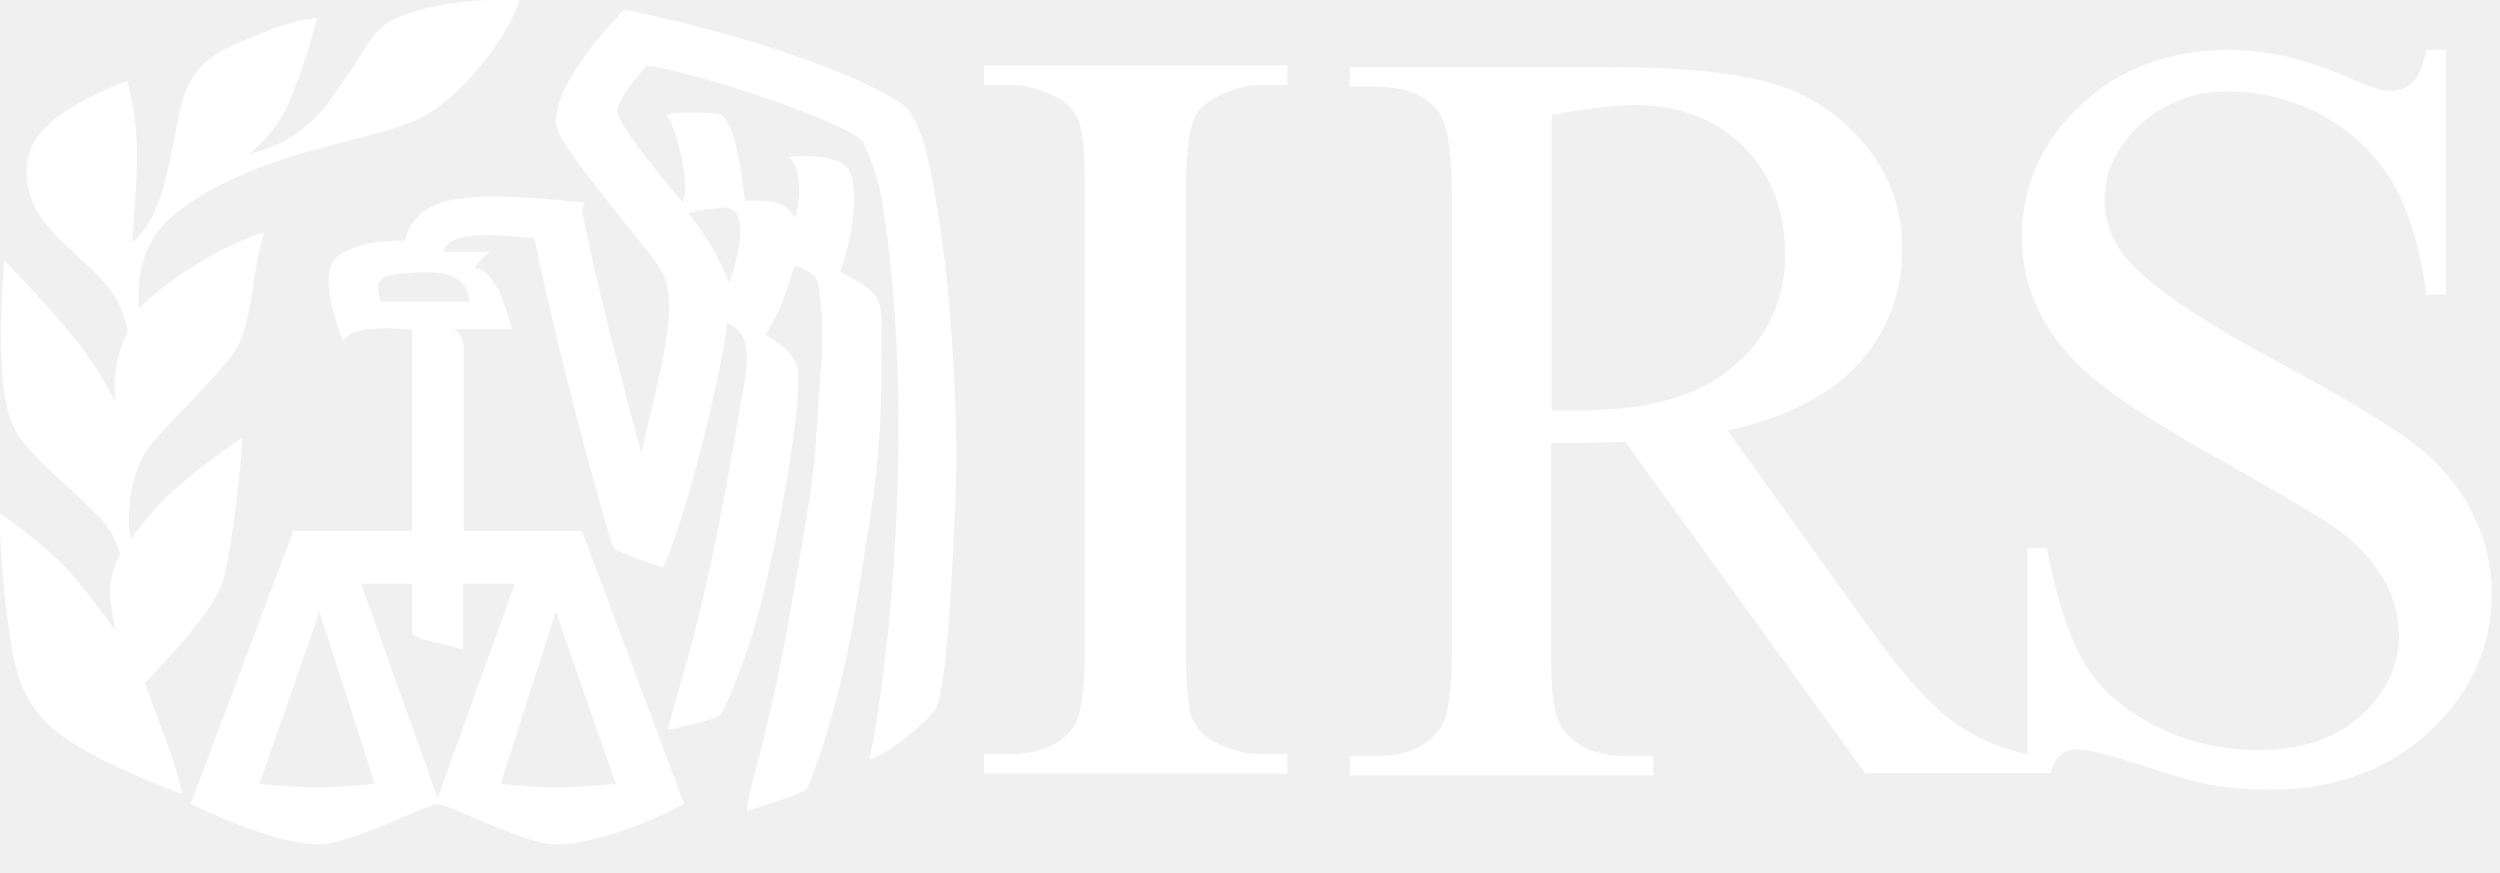
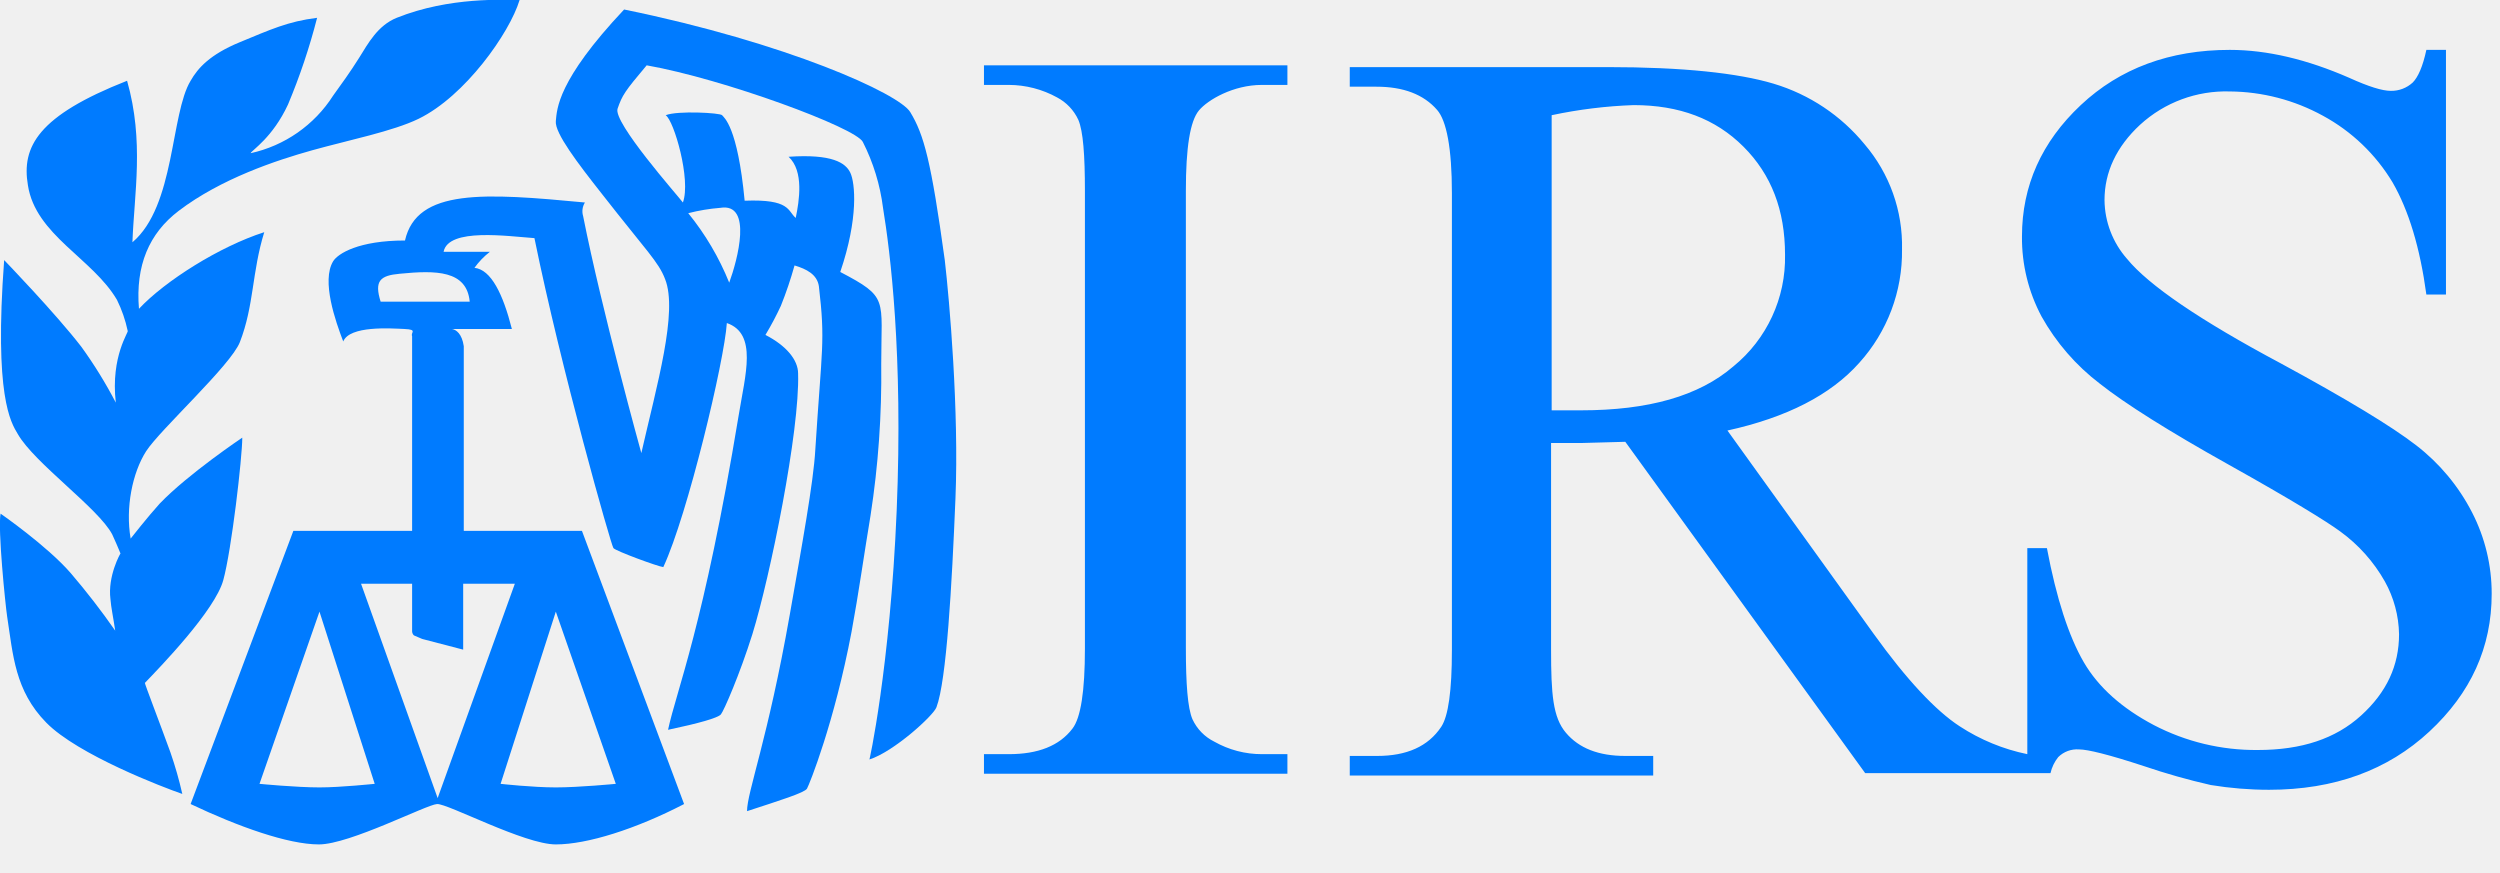
<svg xmlns="http://www.w3.org/2000/svg" preserveAspectRatio="meet" viewBox="0 0 421 147" role="img">
  <style type="text/css">
- 	  .st0 {fill:#FFFFFF;}
+ 	  .st0 {fill:#007bff;}
    </style>
  <path class="st0" d="M153.3,18.9c-1.8-3.1-20.8-11.7-48.2-17.3-11.3,12-11.3,16.8-11.5,18.8s3.7,7.1,7.8,12.3c7.5,9.6,9.5,11.4,10.6,14.3,2.2,5.5-1.4,17.9-4,29.3,0,0-6.7-24.2-9.8-39.9a2.8,2.8,0,0,1,.3-2.3c-16.9-1.6-28.3-2.4-30.3,6.4-7.8,0-11.3,2.2-12.1,3.5-2,3.3.4,10.1,1.7,13.5,1.1-2.7,8-2.2,10.3-2.1s1,0.6,1.3,1.2V89.4h-20l-17.3,46c8,3.8,16.4,6.8,21.6,6.8s18.1-6.7,19.9-6.8,14.7,6.8,20,6.8,13.5-2.6,21.6-6.8L98,89.4H78.1V58.3c-0.3-2.1-1.3-2.8-2-2.9H86.2c-1.5-5.9-3.5-10-6.3-10.3a13.1,13.1,0,0,1,2.6-2.7H74.7c0.8-4.1,10.9-2.6,15.3-2.3,4.5,22.1,12.9,51.7,13.3,52.2s7.5,3.1,8.4,3.2c4.1-8.8,10.3-34.8,10.7-41.1,5.2,1.8,3.1,8.7,2,15.5-5.9,35.7-10.5,46.4-11.9,53,5.2-1.1,8.4-2,8.9-2.6s3.2-6.8,5.3-13.5c3-9.7,8-34.3,7.7-43.9,0-2.3-2-4.7-5.5-6.5a51.5,51.5,0,0,0,2.6-4.9,65.6,65.6,0,0,0,2.3-6.8c2,0.6,3.8,1.5,4.1,3.5,1.1,9.4.5,10.2-.6,27.5-0.3,5.5-2.3,16.4-4.3,27.8-3.7,21-7.2,29.9-7.2,33.1,5.5-1.8,9.7-3.1,10.1-3.8s4.6-11.1,7.5-26.4c1.2-6.5,2.1-13,3.2-19.6a154.3,154.3,0,0,0,1.8-25.5c0-11.1,1.3-11.2-6.9-15.5,3.1-9.1,2.5-15,1.7-16.7s-3.1-3.2-10.4-2.7c2.6,2.4,1.8,7.4,1.2,10.3-1.4-1.2-.9-3.2-8.6-2.9-1.2-12.6-3.5-14-3.8-14.4s-7.5-.8-9.5,0c1.4,0.9,4.3,10.9,2.9,14.7-0.9-1.2-11.8-13.5-11-15.8s1.2-2.9,4.9-7.3c13,2.3,35.2,10.5,36.4,12.9A33.9,33.9,0,0,1,148.7,35c1.2,7.3,3.4,24.6,2.3,51s-4.7,42.7-4.6,41.9c4.1-1.3,10.8-7.4,11.3-8.8,1.7-4.5,2.6-20.5,3.2-35.2s-1-33.2-1.8-40.1c-2.3-16.7-3.5-21.1-5.8-24.9h0ZM53.8,132.6c-3.9,0-10.1-.6-10.1-0.6l10.1-29,9.3,29C63,132,57.4,132.6,53.8,132.6Zm49.9-.6s-6.2.6-10.1,0.6-9.3-.6-9.3-0.6l9.3-29ZM78,109.4V98.3h8.7l-13,36.1L60.8,98.3h8.6v7.9a1,1,0,0,0,.3.8l1.4,0.6Zm1.1-58.6h-15c-1.1-3.5-.1-4.4,3.2-4.7C73.4,45.5,78.6,45.5,79.1,50.8ZM121.3,35c5.5-.9,2.9,8.8,1.5,12.6a45.5,45.5,0,0,0-6.9-11.7A32,32,0,0,1,121.3,35Z" />
  <path class="st0" d="M24.4,115c2.6-2.7,11.8-12.2,13.2-17.3s3.2-20.7,3.2-24c0,0-9.1,6.1-13.9,11.1-2,2.2-4.9,5.9-4.9,5.9-0.9-5.2.3-11.1,2.6-14.7S38.9,61.5,40.4,57.6c2.4-6.2,2-11.7,4.1-18.5C37,41.5,27.8,47.3,23.4,52c-0.6-7.3,1.7-12.7,6.7-16.5,7.1-5.4,16.4-8.5,22.5-10.2S66.2,22.1,70.5,20c7.8-3.8,15.3-14.4,17-20C85,0,75.8-.6,66.8,3,63.6,4.3,62,7.3,60.5,9.7s-3.1,4.6-4.4,6.4a22.1,22.1,0,0,1-13.9,9.7c0.2-.5,3.7-2.6,6.3-8.2A105,105,0,0,0,53.4,3c-4.9.6-7.9,2-13,4.1s-7.1,4.4-8.3,6.5c-3.4,5.6-2.6,21.1-9.8,27.2,0.3-8.2,2-17-.9-27.2C6.4,19.5,3.6,24.7,4.7,31.2c1.3,8.4,10.9,12.3,15,19.3a22.2,22.2,0,0,1,1.8,5.2c0.3,0.1-2.9,4.2-2,12.1a74.9,74.9,0,0,0-5.8-9.4C9.3,52.7.7,43.8,0.7,43.8-1,66.7,1.8,71.1,3,73.1,5.8,78,16.6,85.6,18.9,90c1.1,2.4,1.4,3.3,1.4,3.2s-2.2,3.8-1.7,7.7c0.1,1.4.5,3.2,0.8,5.3a122.4,122.4,0,0,0-7.5-9.7c-4-4.6-11.8-10-11.8-10-0.5,2.5.8,15.3,1.1,17.3,1,6.5,1.3,12.5,6.6,17.9s19.7,10.9,22.9,12a64.5,64.5,0,0,0-2-7C27,122,24.3,115,24.4,115h0ZM165.7,14.3h4.2a16.9,16.9,0,0,1,8.1,2.1,8.1,8.1,0,0,1,3.6,3.8c0.8,1.9,1.1,5.9,1.1,12v77q0,10.8-2.1,13.5c-2.2,2.9-5.8,4.3-10.7,4.3h-4.2v3.3h51.1V127h-4.3a16.2,16.2,0,0,1-8-2.1,7.9,7.9,0,0,1-3.7-3.8c-0.8-1.9-1.1-5.9-1.1-12v-77c0-7.2.7-11.7,2.2-13.5s5.8-4.3,10.6-4.3h4.3V11H165.7v3.3h0Zm250.6,72A33.7,33.7,0,0,0,406.9,75q-6.2-4.8-22.8-13.8c-13.7-7.3-22.3-13.2-25.9-17.6a15.2,15.2,0,0,1-3.8-9.9c0-4.7,2-9,6-12.7a21.4,21.4,0,0,1,15.1-5.6,33.1,33.1,0,0,1,15.7,4.1,30.8,30.8,0,0,1,11.7,11.2q4.1,7.1,5.7,18.9h3.3V8.4h-3.3c-0.6,2.8-1.4,4.6-2.3,5.5a5.3,5.3,0,0,1-3.7,1.4c-1.4,0-3.7-.7-7-2.2-7.1-3.1-13.8-4.7-20.1-4.7-10.1,0-18.5,3.1-25.1,9.3s-9.9,13.6-9.9,22.1a28.1,28.1,0,0,0,3.3,13.5,36.8,36.8,0,0,0,9.8,11.3c4.3,3.4,11.6,8,21.8,13.7s16.4,9.5,18.7,11.2a26.5,26.5,0,0,1,7.5,8.4,18.9,18.9,0,0,1,2.4,8.9c0,5.3-2.1,9.8-6.4,13.7s-10,5.8-17.4,5.8a37.1,37.1,0,0,1-17.5-4.2c-5.3-2.8-9.3-6.3-11.8-10.6s-4.6-10.7-6.2-19.2h-3.3V127a32.9,32.9,0,0,1-11.4-4.7c-4-2.6-8.9-7.8-14.5-15.6L290.9,72.5q15-3.3,22.2-11.4A27.9,27.9,0,0,0,320.3,42,26.3,26.3,0,0,0,314,24.3a31.5,31.5,0,0,0-15.3-10.2c-6-1.8-15.3-2.8-28-2.8H227.3v3.3h4.5q6.8,0,10.2,3.9c1.6,1.8,2.5,6.5,2.5,14v77q0,10.2-1.8,12.9c-2.2,3.3-5.8,4.9-10.8,4.9h-4.6v3.3h51.1v-3.3h-4.7c-4.5,0-7.8-1.3-10-3.9s-2.5-6.5-2.5-14V74.6h5.2l7.3-.2,40.4,55.8h31.2a6.7,6.7,0,0,1,1.3-2.7,4.5,4.5,0,0,1,3.5-1.3c1.5,0,5.1.9,10.9,2.8a112.4,112.4,0,0,0,11.3,3.2,60.8,60.8,0,0,0,9.8.8c11,0,20-3.3,27-9.8S419.6,109,419.6,100a29.8,29.8,0,0,0-3.3-13.7h0ZM266.2,69.1h-4.9V19.4a79.4,79.4,0,0,1,13.8-1.7c7.7,0,13.8,2.3,18.5,7s7,10.7,7,18.2a23.6,23.6,0,0,1-8.7,18.8c-5.8,5-14.3,7.4-25.7,7.4h0Z" />
</svg>
